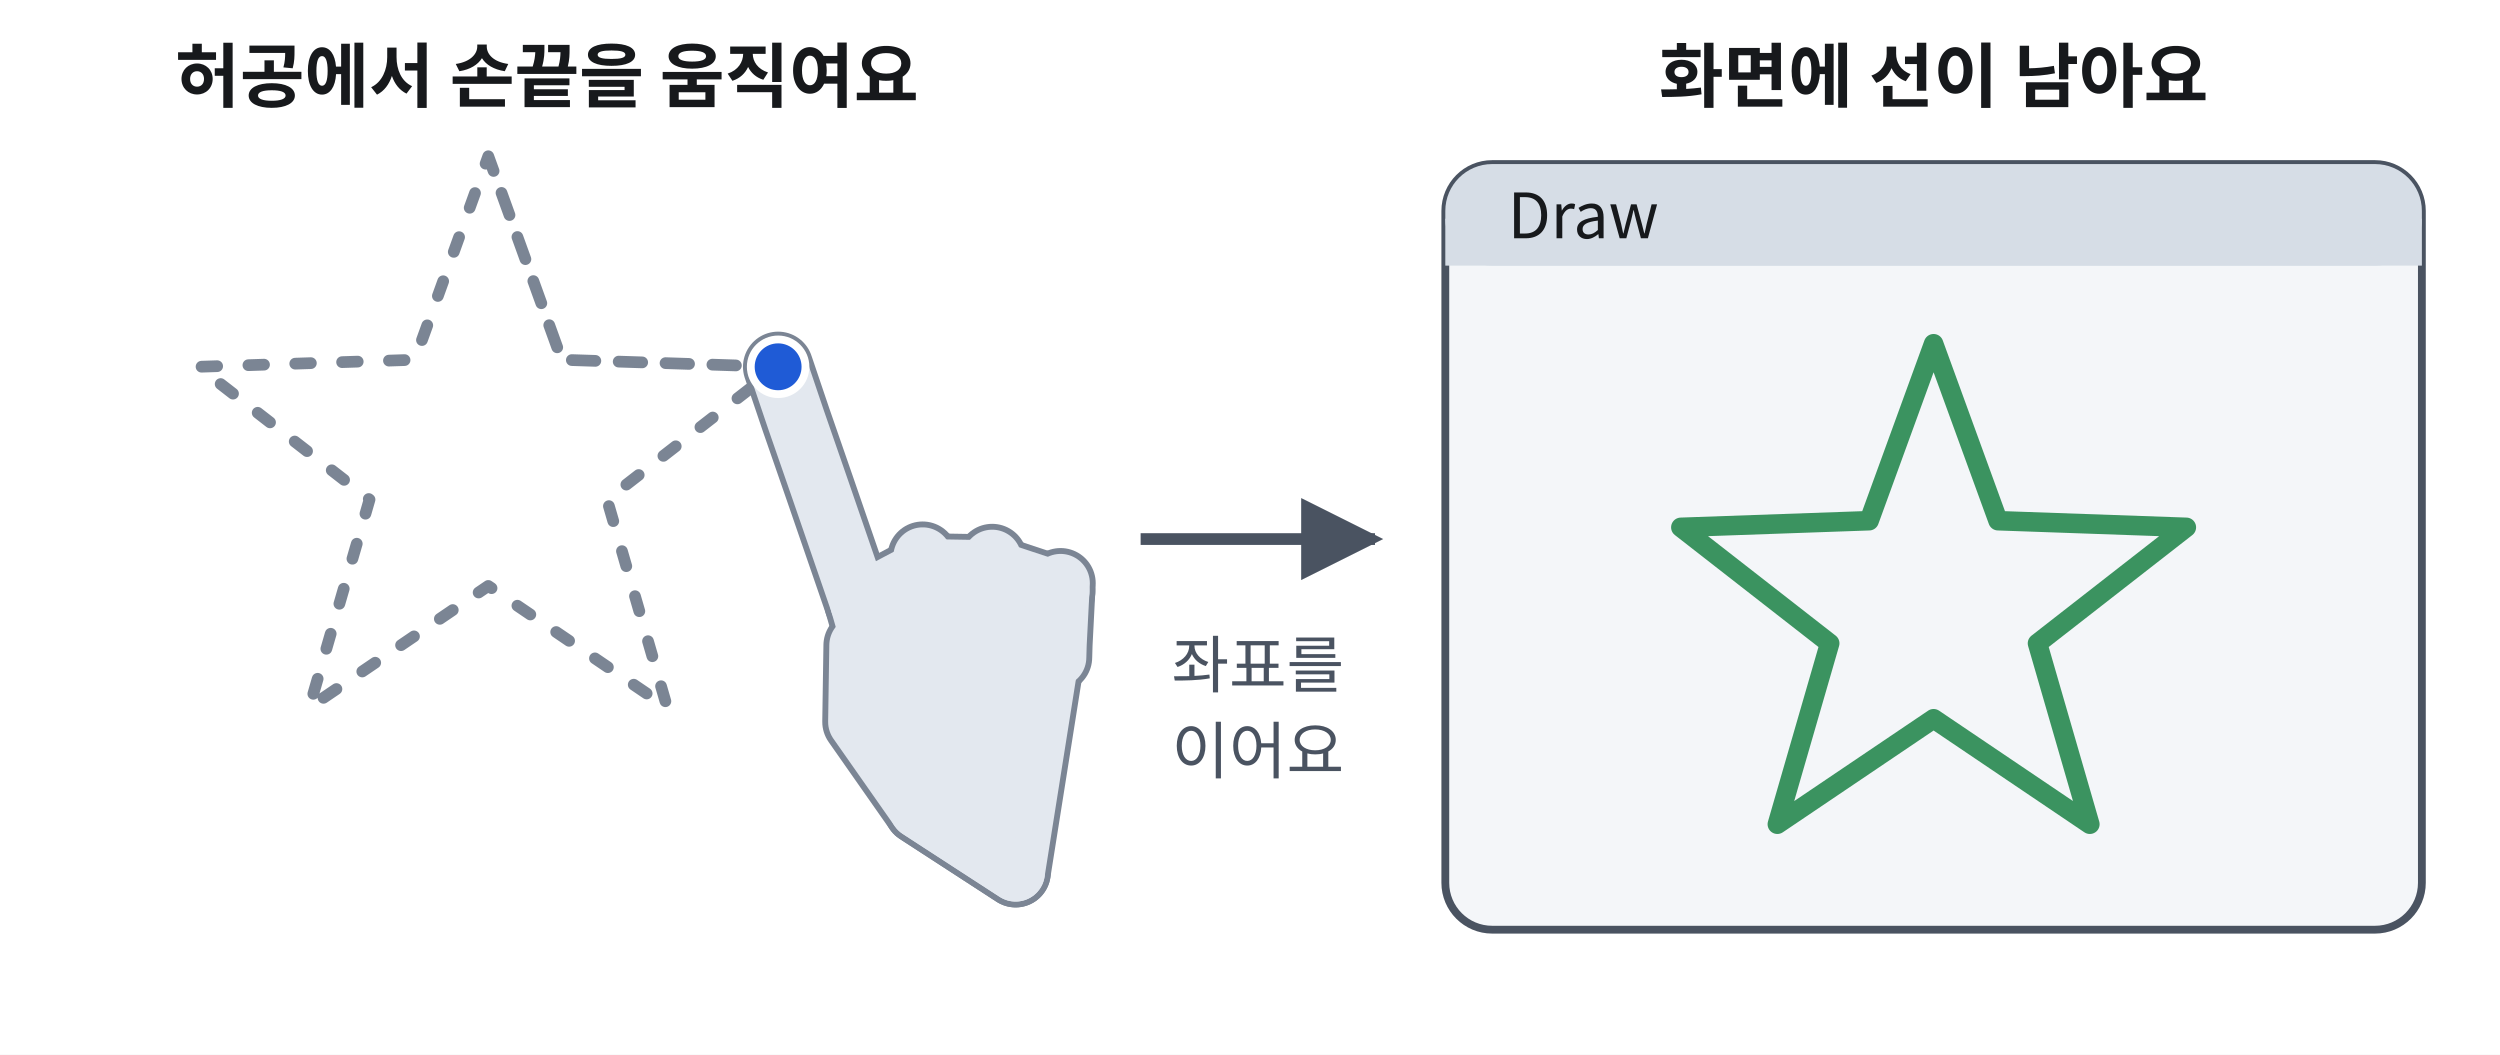
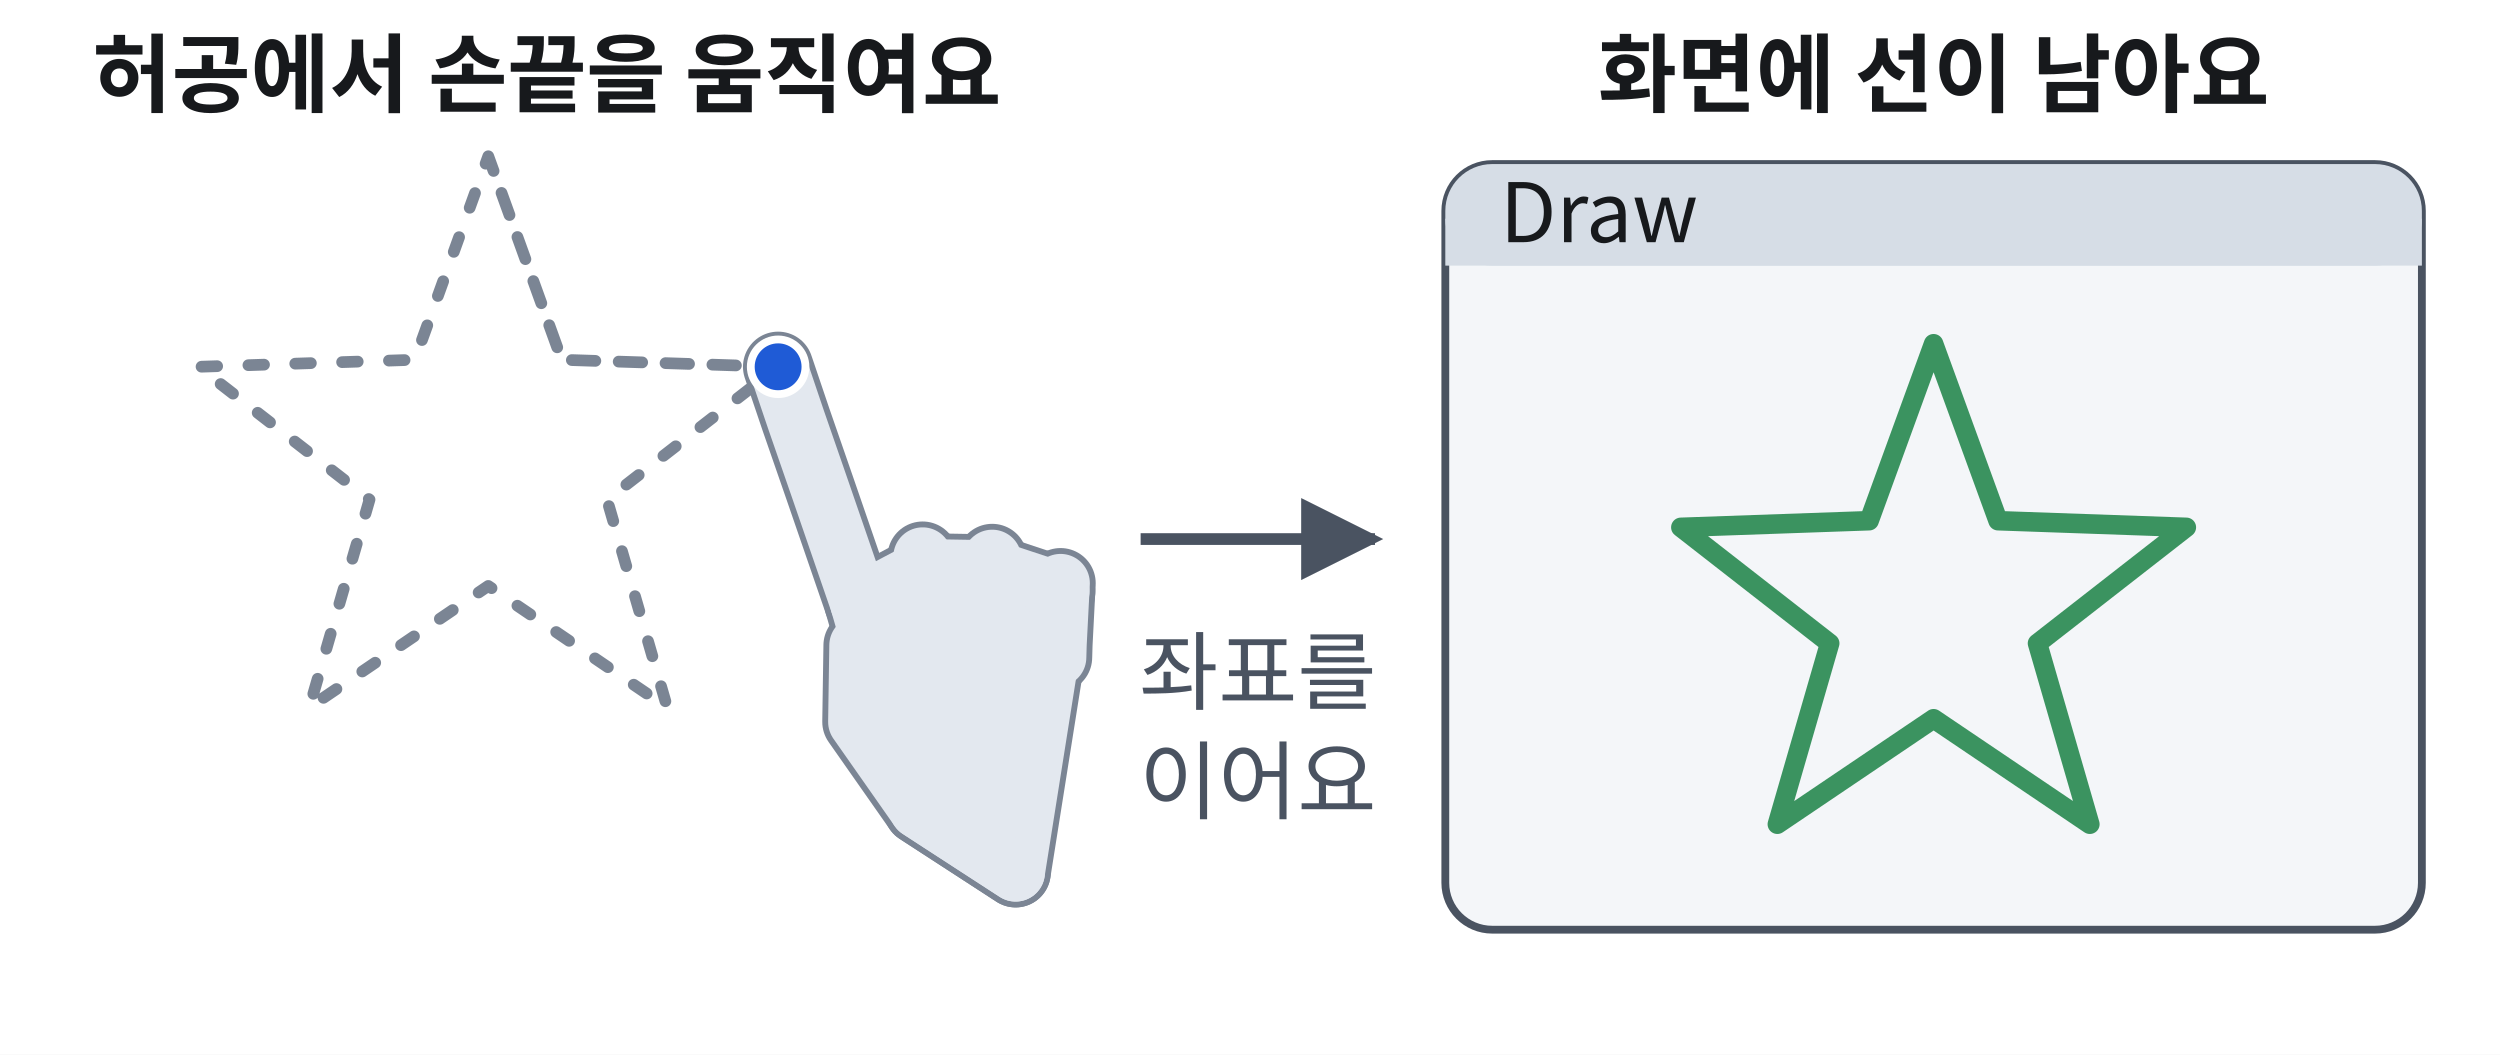
<svg xmlns="http://www.w3.org/2000/svg" viewBox="0 0 640 270" width="640" height="270" role="img" aria-labelledby="title desc">
  <defs>
    <marker id="arrow" viewBox="0 0 10 10" refX="9" refY="5" markerWidth="7" markerHeight="7" orient="auto-start-reverse">
      <path d="M0 0 L10 5 L0 10 Z" fill="#4a5361" />
    </marker>
  </defs>
  <rect width="640" height="270" fill="#ffffff" />
  <g font-family="'Pretendard', 'Apple SD Gothic Neo', 'Malgun Gothic', 'Noto Sans KR', 'Noto Sans CJK KR', sans-serif" text-anchor="middle">
-     <text x="140" y="26" font-size="18" font-weight="700" fill="#17191c">허공에서 손끝을 움직여요</text>
+     <text x="140" y="27" font-size="22" font-weight="700" fill="#17191c">허공에서 손끝을 움직여요</text>
    <path d="M125 40 L143.8 92.1 L199.2 93.9 L155.4 127.9 L170.8 181.1 L125 150 L79.2 181.1 L94.6 127.9 L50.8 93.9 L106.2 92.1 L125 40 L143.8 92.1 L199.2 93.9" fill="none" stroke="#7b8594" stroke-width="3" stroke-dasharray="4 8" stroke-linecap="round" stroke-linejoin="round" />
    <g aria-hidden="true">
      <path d="M260 223.3 L235.2 207.2 L220 154.4 L236.8 145.5 L254.2 145.8 L271.4 151.5 Z" fill="#7b8594" stroke="#7b8594" stroke-width="18" stroke-linejoin="round" />
      <path d="M260 223.3 L235.2 207.2 L219.5 184.8 L219.8 165.2 L230.1 151.7" fill="none" stroke="#7b8594" stroke-width="18" stroke-linecap="round" stroke-linejoin="round" />
      <path d="M220 154.4 L209.8 124.8 L203.8 107.5 L199.2 93.9" fill="none" stroke="#7b8594" stroke-width="18" stroke-linecap="round" stroke-linejoin="round" />
      <path d="M236.8 145.5 L236.2 142.5 L240.5 162.9 L241.4 166.9" fill="none" stroke="#7b8594" stroke-width="18" stroke-linecap="round" stroke-linejoin="round" />
      <path d="M254.2 145.8 L254 143.1 L255.7 162.5 L256 166.2" fill="none" stroke="#7b8594" stroke-width="18" stroke-linecap="round" stroke-linejoin="round" />
      <path d="M271.4 151.5 L271.5 149.3 L270.7 164.9 L270.6 168.3" fill="none" stroke="#7b8594" stroke-width="18" stroke-linecap="round" stroke-linejoin="round" />
      <path d="M260 223.3 L235.2 207.2 L220 154.4 L236.8 145.5 L254.2 145.8 L271.4 151.5 Z" fill="#e3e8ef" stroke="#e3e8ef" stroke-width="15" stroke-linejoin="round" />
      <path d="M260 223.3 L235.2 207.2 L219.5 184.8 L219.8 165.2 L230.1 151.7" fill="none" stroke="#e3e8ef" stroke-width="15" stroke-linecap="round" stroke-linejoin="round" />
      <path d="M220 154.4 L209.8 124.8 L203.8 107.5 L199.2 93.9" fill="none" stroke="#e3e8ef" stroke-width="15" stroke-linecap="round" stroke-linejoin="round" />
      <path d="M236.8 145.5 L236.2 142.5 L240.5 162.9 L241.4 166.9" fill="none" stroke="#e3e8ef" stroke-width="15" stroke-linecap="round" stroke-linejoin="round" />
      <path d="M254.2 145.8 L254 143.1 L255.7 162.5 L256 166.2" fill="none" stroke="#e3e8ef" stroke-width="15" stroke-linecap="round" stroke-linejoin="round" />
      <path d="M271.4 151.5 L271.5 149.3 L270.7 164.9 L270.6 168.3" fill="none" stroke="#e3e8ef" stroke-width="15" stroke-linecap="round" stroke-linejoin="round" />
    </g>
    <circle cx="199.2" cy="93.9" r="7" fill="#1f5bd6" stroke="#ffffff" stroke-width="2" />
    <line x1="292" y1="138" x2="352" y2="138" stroke="#4a5361" stroke-width="3" marker-end="url(#arrow)" />
-     <text x="322" y="176" font-size="16" fill="#4a5361">좌표를</text>
-     <text x="322" y="198" font-size="16" fill="#4a5361">이어요</text>
-     <text x="495" y="26" font-size="18" font-weight="700" fill="#17191c">화면에 선이 남아요</text>
+     <text x="322" y="180" font-size="22" fill="#4a5361">좌표를</text>
+     <text x="322" y="208" font-size="22" fill="#4a5361">이어요</text>
+     <text x="495" y="27" font-size="22" font-weight="700" fill="#17191c">화면에 선이 남아요</text>
    <rect x="370" y="42" width="250" height="196" rx="12" fill="#f4f6f9" stroke="#4a5361" stroke-width="2" />
    <rect x="370" y="42" width="250" height="26" rx="12" fill="#d6dde6" />
    <rect x="370" y="56" width="250" height="12" fill="#d6dde6" />
-     <text x="386" y="61" font-size="16" fill="#17191c" text-anchor="start">Draw</text>
+     <text x="384" y="62" font-size="21" fill="#17191c" text-anchor="start">Draw</text>
    <path d="M495 88 L511.5 133.3 L559.7 135 L521.6 164.7 L535 211 L495 184 L455 211 L468.4 164.7 L430.3 135 L478.5 133.3 L495 88 Z" fill="none" stroke="#3b9360" stroke-width="5" stroke-linecap="round" stroke-linejoin="round" />
  </g>
</svg>
